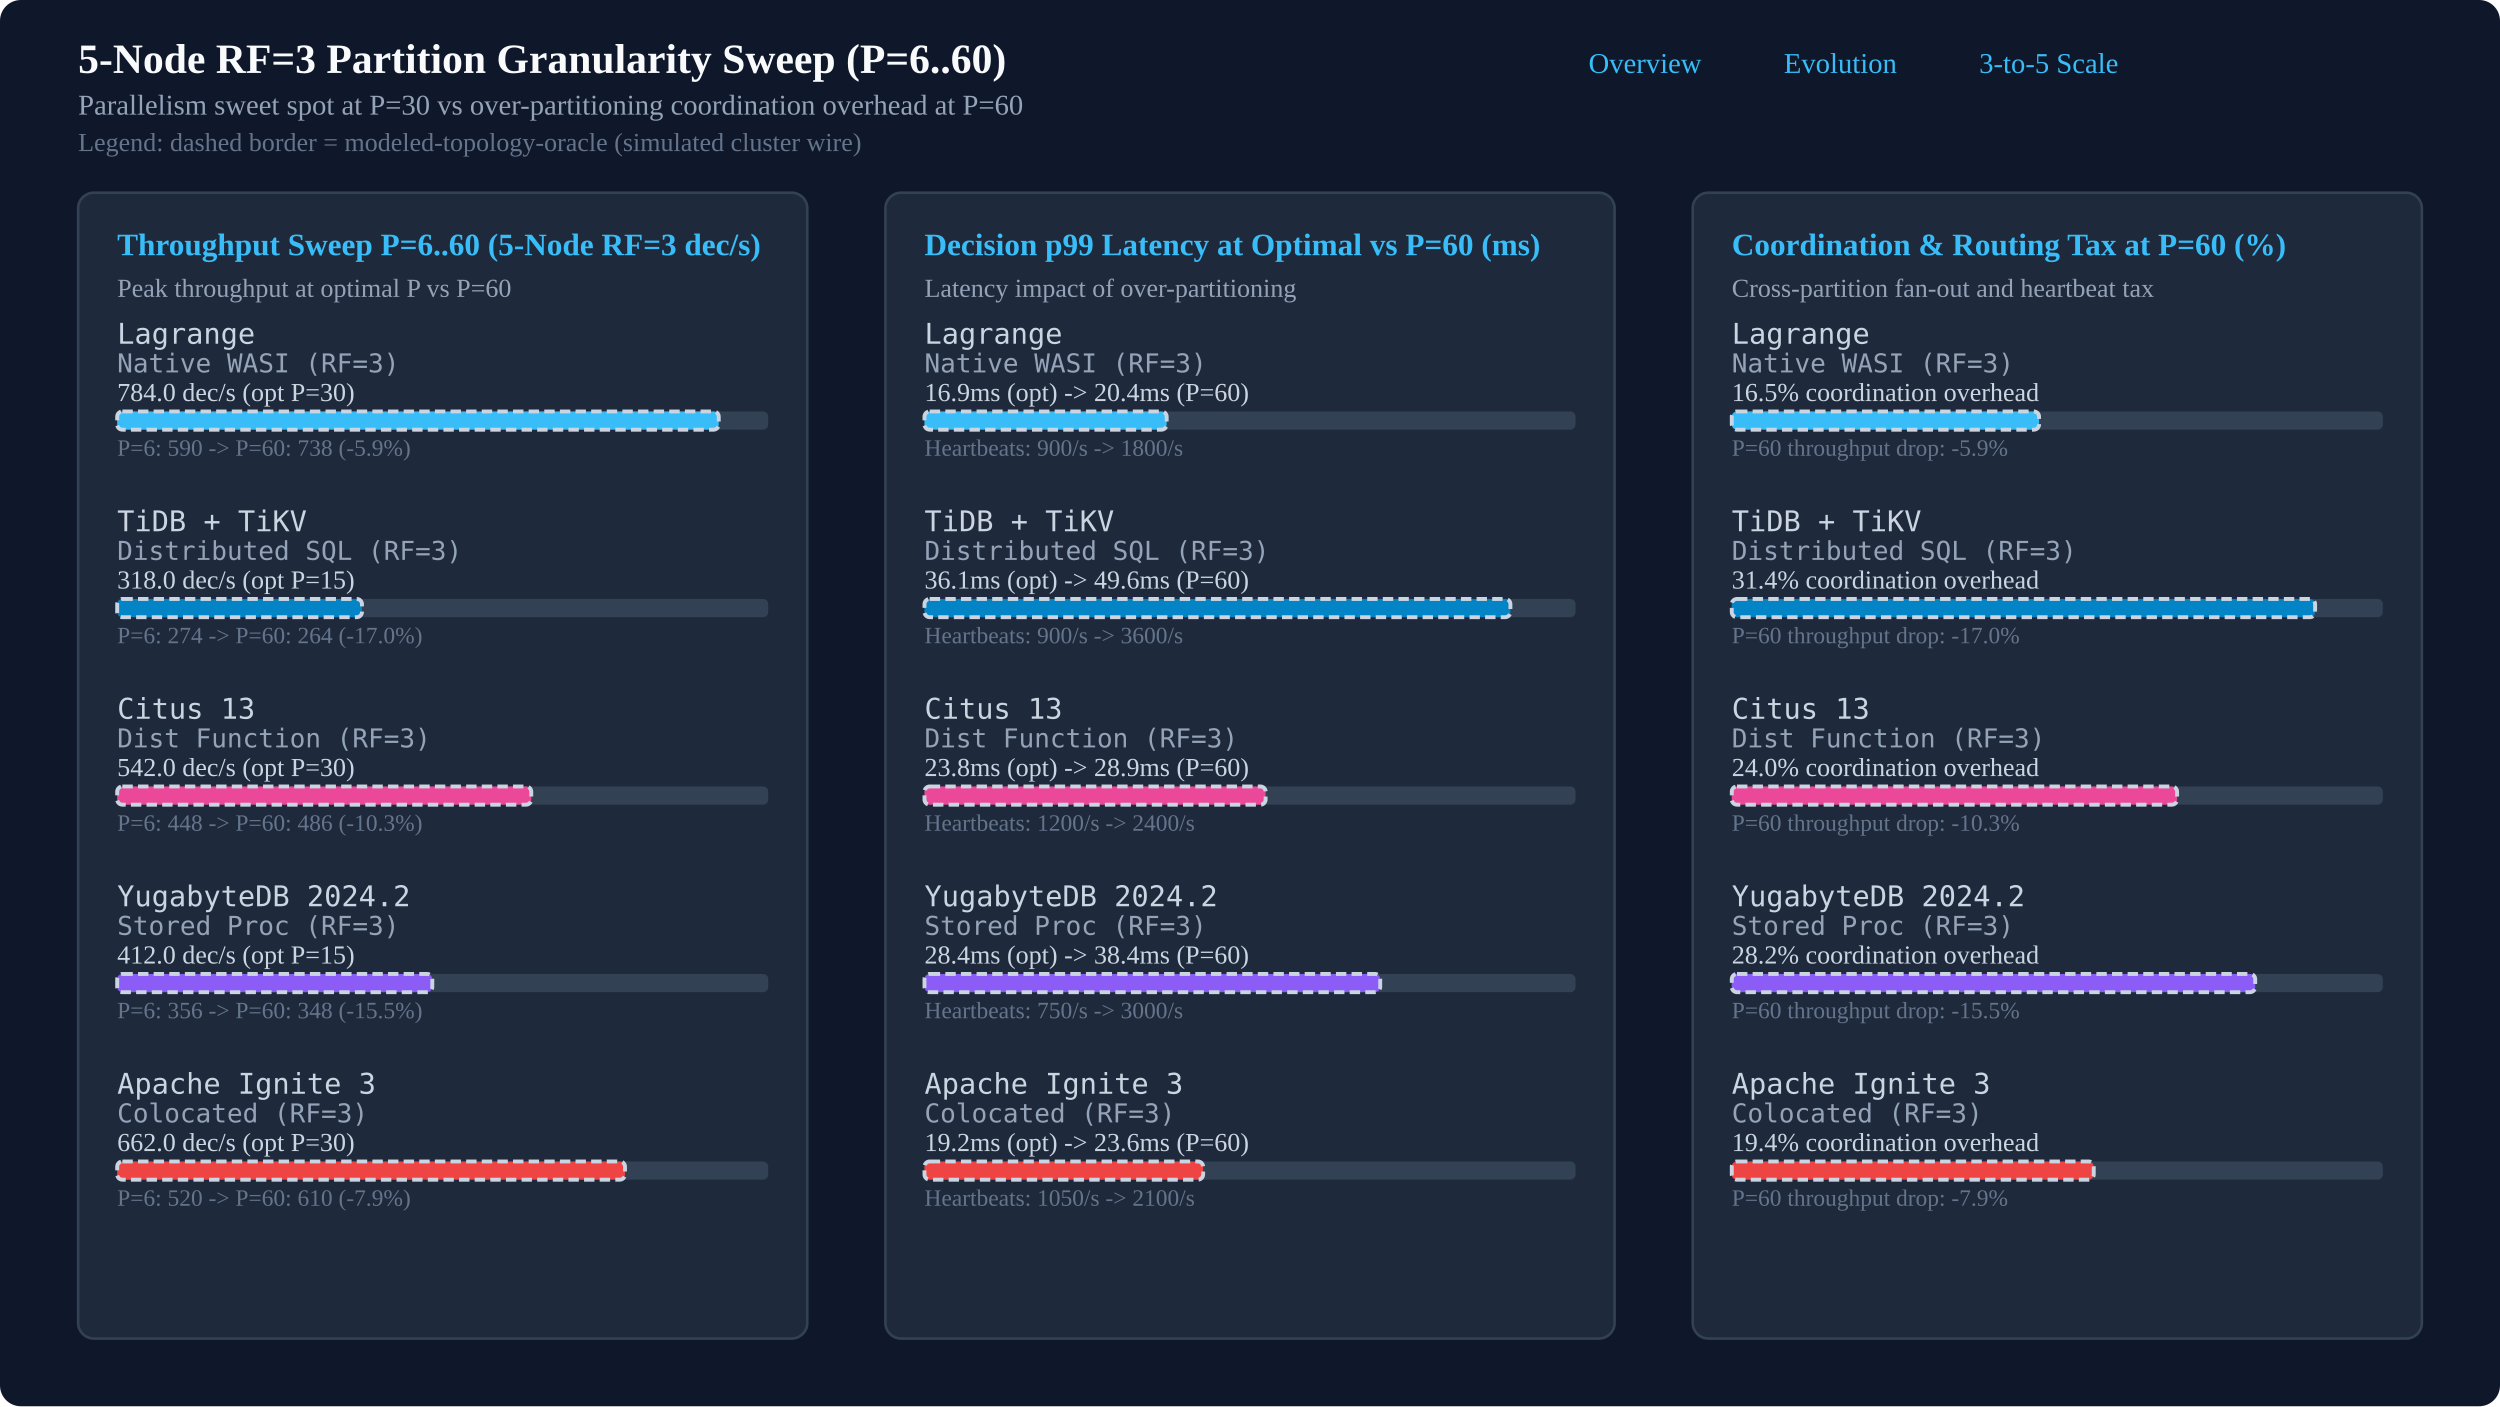
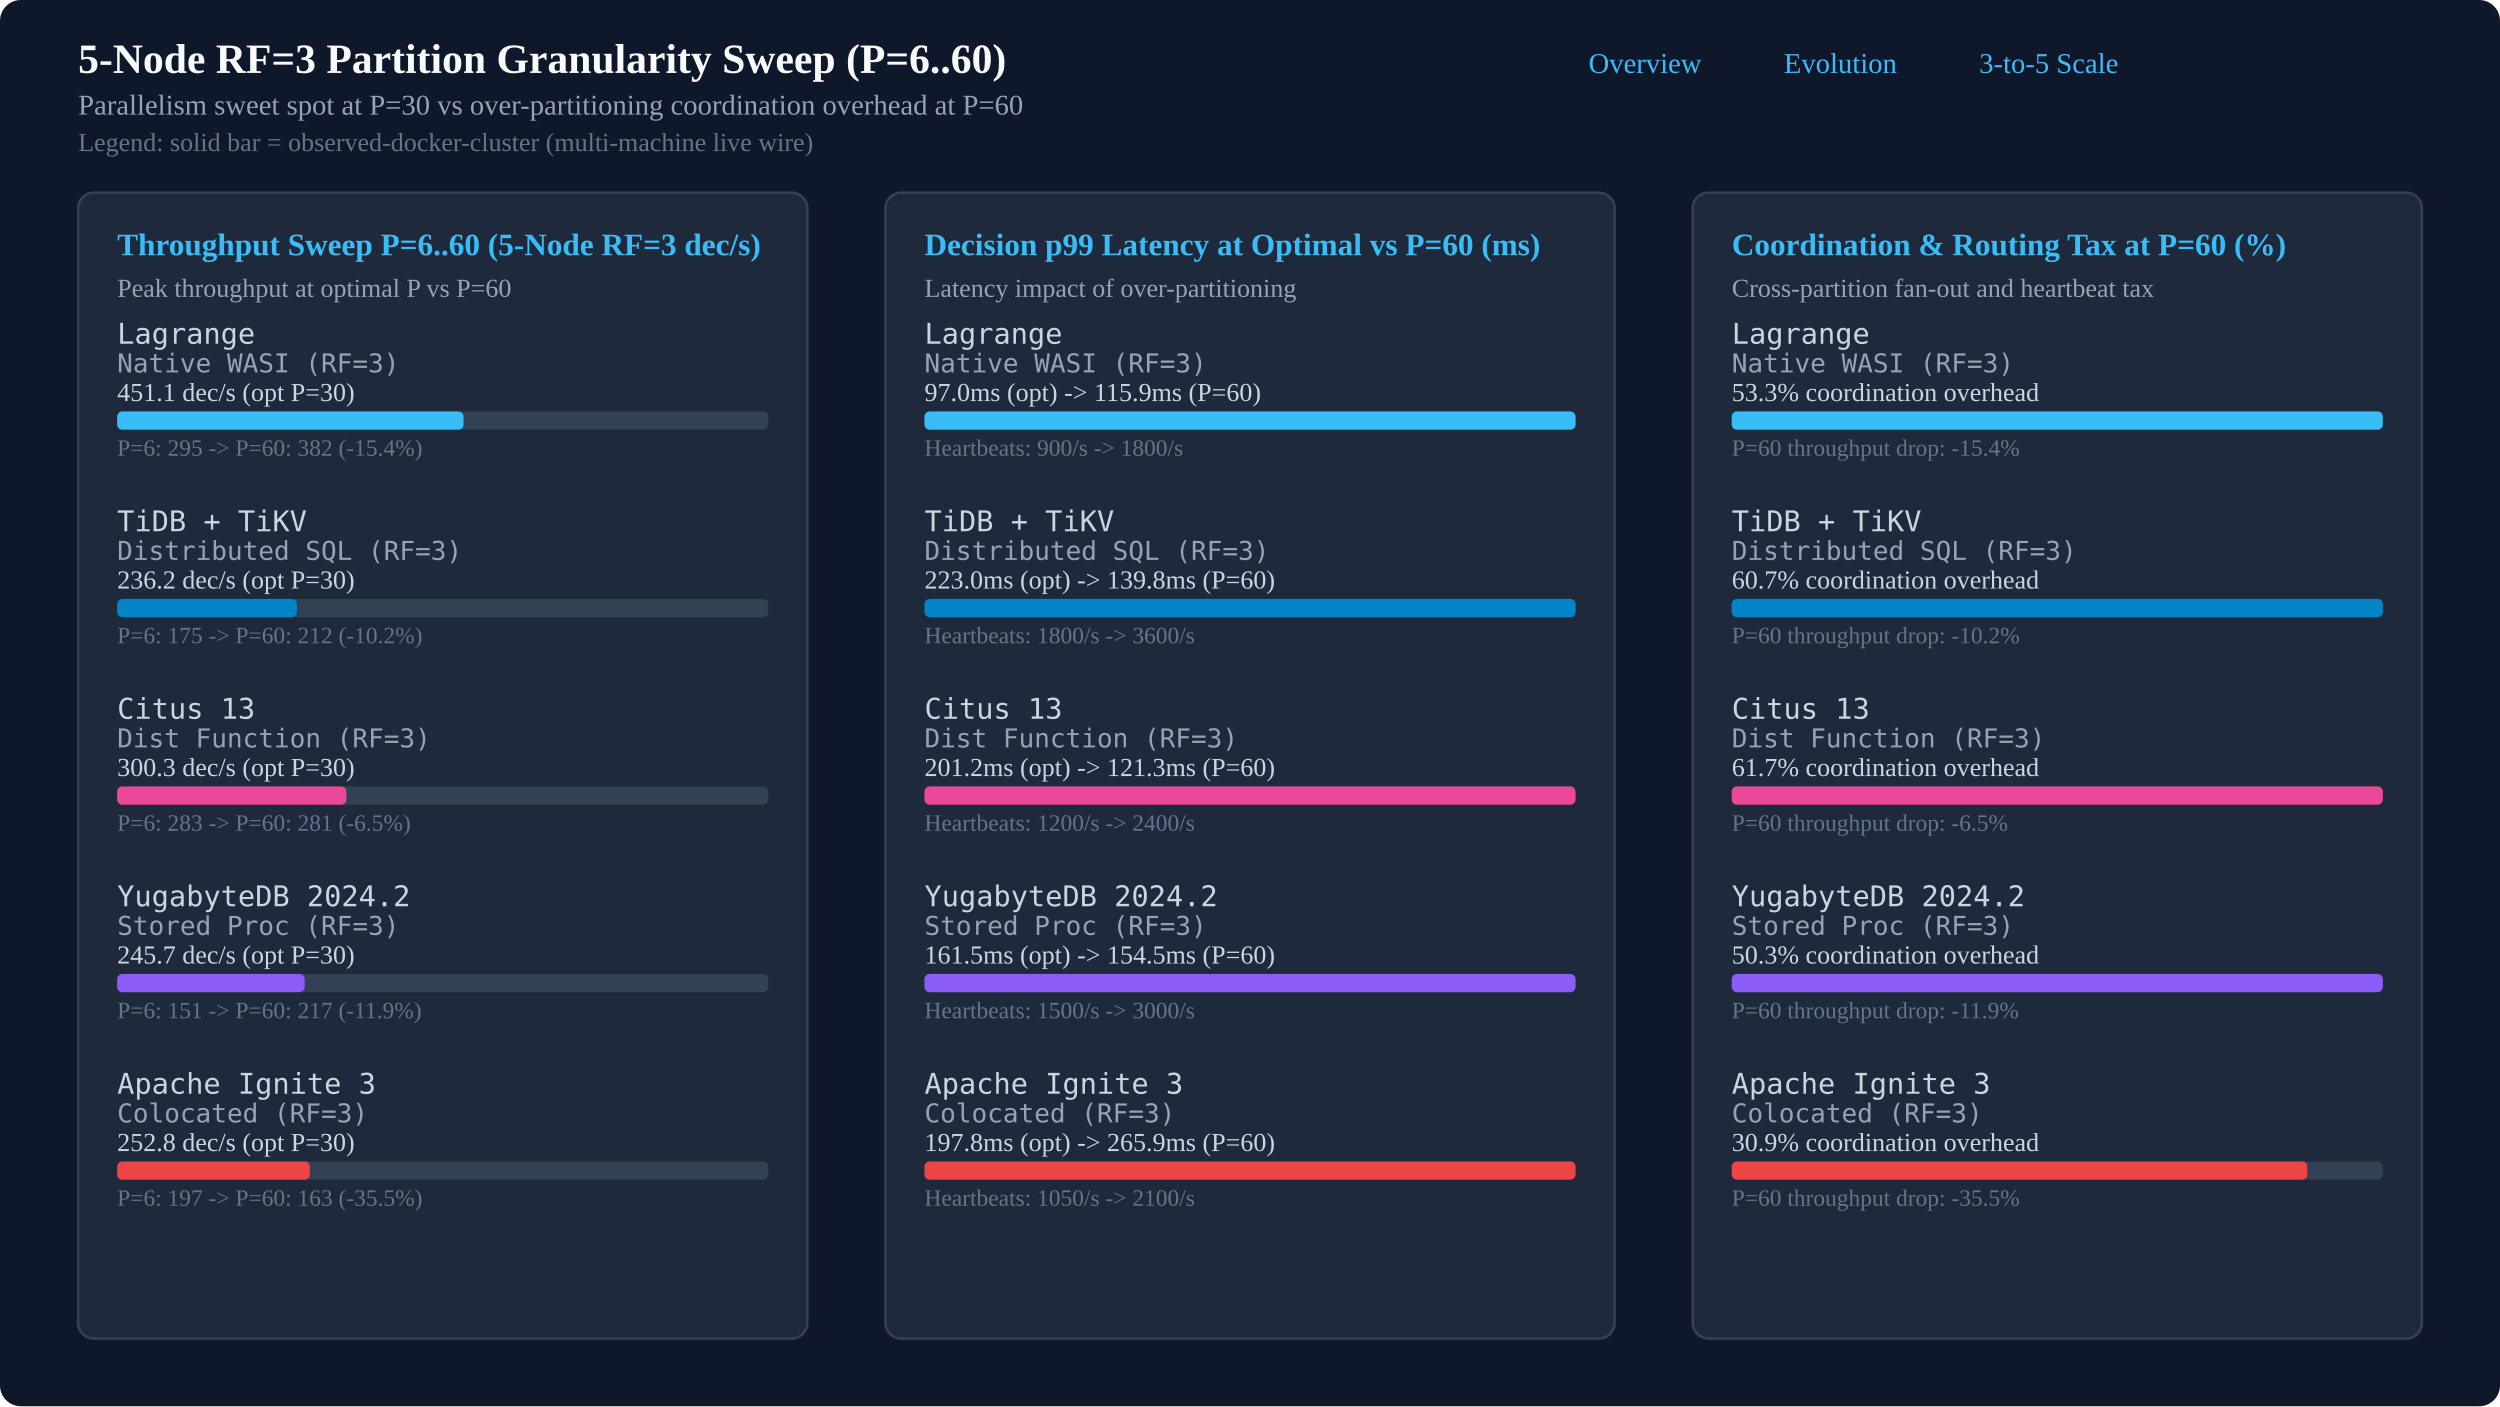
<svg xmlns="http://www.w3.org/2000/svg" viewBox="0 0 960 540" width="960" height="540">
  <rect width="960" height="540" fill="#0f172a" rx="8" />
  <text x="30" y="28" fill="#f8fafc" font-size="16" font-weight="bold">5-Node RF=3 Partition Granularity Sweep (P=6..60)</text>
  <text x="30" y="44" fill="#94a3b8" font-size="11">Parallelism sweet spot at P=30 vs over-partitioning coordination overhead at P=60</text>
-   <text x="30" y="58" fill="#64748b" font-size="10">Legend: dashed border = modeled-topology-oracle (simulated cluster wire)</text>
+   <text x="30" y="58" fill="#64748b" font-size="10">Legend: solid bar = observed-docker-cluster (multi-machine live wire)</text>
  <a href="README.md">
    <text x="610" y="28" fill="#38bdf8" font-size="11">Overview</text>
  </a>
  <a href="lagrange-metrics-evolution.md">
    <text x="685" y="28" fill="#38bdf8" font-size="11">Evolution</text>
  </a>
  <a href="scaleout-3to5-node-rf3-progress.md">
    <text x="760" y="28" fill="#38bdf8" font-size="11">3-to-5 Scale</text>
  </a>
  <rect x="30" y="74" width="280" height="440" fill="#1e293b" rx="6" stroke="#334155" />
  <text x="45" y="98" fill="#38bdf8" font-size="12" font-weight="bold">Throughput Sweep P=6..60 (5-Node RF=3 dec/s)</text>
  <text x="45" y="114" fill="#94a3b8" font-size="10">Peak throughput at optimal P vs P=60</text>
  <rect x="340" y="74" width="280" height="440" fill="#1e293b" rx="6" stroke="#334155" />
  <text x="355" y="98" fill="#38bdf8" font-size="12" font-weight="bold">Decision p99 Latency at Optimal vs P=60 (ms)</text>
  <text x="355" y="114" fill="#94a3b8" font-size="10">Latency impact of over-partitioning</text>
  <rect x="650" y="74" width="280" height="440" fill="#1e293b" rx="6" stroke="#334155" />
  <text x="665" y="98" fill="#38bdf8" font-size="12" font-weight="bold">Coordination &amp; Routing Tax at P=60 (%)</text>
  <text x="665" y="114" fill="#94a3b8" font-size="10">Cross-partition fan-out and heartbeat tax</text>
  <text x="45" y="132" fill="#cbd5e1" font-size="11" font-family="monospace">Lagrange</text>
  <text x="45" y="143" fill="#94a3b8" font-size="10" font-family="monospace">Native WASI (RF=3)</text>
-   <text x="45" y="154" fill="#cbd5e1" font-size="10">784.0 dec/s (opt P=30)</text>
+   <text x="45" y="154" fill="#cbd5e1" font-size="10">451.1 dec/s (opt P=30)</text>
  <rect x="45" y="158" width="250" height="7" fill="#334155" rx="2" />
-   <rect x="45" y="158" width="231" height="7" fill="#38bdf8" rx="2" stroke="#cbd5e1" stroke-width="1.5" stroke-dasharray="4,2" />
-   <text x="45" y="175" fill="#64748b" font-size="9">P=6: 590 -&gt; P=60: 738 (-5.9%)</text>
+   <rect x="45" y="158" width="133" height="7" fill="#38bdf8" rx="2" />
+   <text x="45" y="175" fill="#64748b" font-size="9">P=6: 295 -&gt; P=60: 382 (-15.4%)</text>
  <text x="45" y="204" fill="#cbd5e1" font-size="11" font-family="monospace">TiDB + TiKV</text>
  <text x="45" y="215" fill="#94a3b8" font-size="10" font-family="monospace">Distributed SQL (RF=3)</text>
-   <text x="45" y="226" fill="#cbd5e1" font-size="10">318.0 dec/s (opt P=15)</text>
+   <text x="45" y="226" fill="#cbd5e1" font-size="10">236.2 dec/s (opt P=30)</text>
  <rect x="45" y="230" width="250" height="7" fill="#334155" rx="2" />
-   <rect x="45" y="230" width="94" height="7" fill="#0284c7" rx="2" stroke="#cbd5e1" stroke-width="1.5" stroke-dasharray="4,2" />
-   <text x="45" y="247" fill="#64748b" font-size="9">P=6: 274 -&gt; P=60: 264 (-17.0%)</text>
+   <rect x="45" y="230" width="69" height="7" fill="#0284c7" rx="2" />
+   <text x="45" y="247" fill="#64748b" font-size="9">P=6: 175 -&gt; P=60: 212 (-10.2%)</text>
  <text x="45" y="276" fill="#cbd5e1" font-size="11" font-family="monospace">Citus 13</text>
  <text x="45" y="287" fill="#94a3b8" font-size="10" font-family="monospace">Dist Function (RF=3)</text>
-   <text x="45" y="298" fill="#cbd5e1" font-size="10">542.0 dec/s (opt P=30)</text>
+   <text x="45" y="298" fill="#cbd5e1" font-size="10">300.3 dec/s (opt P=30)</text>
  <rect x="45" y="302" width="250" height="7" fill="#334155" rx="2" />
-   <rect x="45" y="302" width="159" height="7" fill="#ec4899" rx="2" stroke="#cbd5e1" stroke-width="1.5" stroke-dasharray="4,2" />
-   <text x="45" y="319" fill="#64748b" font-size="9">P=6: 448 -&gt; P=60: 486 (-10.3%)</text>
+   <rect x="45" y="302" width="88" height="7" fill="#ec4899" rx="2" />
+   <text x="45" y="319" fill="#64748b" font-size="9">P=6: 283 -&gt; P=60: 281 (-6.5%)</text>
  <text x="45" y="348" fill="#cbd5e1" font-size="11" font-family="monospace">YugabyteDB 2024.2</text>
  <text x="45" y="359" fill="#94a3b8" font-size="10" font-family="monospace">Stored Proc (RF=3)</text>
-   <text x="45" y="370" fill="#cbd5e1" font-size="10">412.0 dec/s (opt P=15)</text>
+   <text x="45" y="370" fill="#cbd5e1" font-size="10">245.7 dec/s (opt P=30)</text>
  <rect x="45" y="374" width="250" height="7" fill="#334155" rx="2" />
-   <rect x="45" y="374" width="121" height="7" fill="#8b5cf6" rx="2" stroke="#cbd5e1" stroke-width="1.5" stroke-dasharray="4,2" />
-   <text x="45" y="391" fill="#64748b" font-size="9">P=6: 356 -&gt; P=60: 348 (-15.5%)</text>
+   <rect x="45" y="374" width="72" height="7" fill="#8b5cf6" rx="2" />
+   <text x="45" y="391" fill="#64748b" font-size="9">P=6: 151 -&gt; P=60: 217 (-11.9%)</text>
  <text x="45" y="420" fill="#cbd5e1" font-size="11" font-family="monospace">Apache Ignite 3</text>
  <text x="45" y="431" fill="#94a3b8" font-size="10" font-family="monospace">Colocated (RF=3)</text>
-   <text x="45" y="442" fill="#cbd5e1" font-size="10">662.0 dec/s (opt P=30)</text>
+   <text x="45" y="442" fill="#cbd5e1" font-size="10">252.8 dec/s (opt P=30)</text>
  <rect x="45" y="446" width="250" height="7" fill="#334155" rx="2" />
-   <rect x="45" y="446" width="195" height="7" fill="#ef4444" rx="2" stroke="#cbd5e1" stroke-width="1.5" stroke-dasharray="4,2" />
-   <text x="45" y="463" fill="#64748b" font-size="9">P=6: 520 -&gt; P=60: 610 (-7.9%)</text>
+   <rect x="45" y="446" width="74" height="7" fill="#ef4444" rx="2" />
+   <text x="45" y="463" fill="#64748b" font-size="9">P=6: 197 -&gt; P=60: 163 (-35.5%)</text>
  <text x="355" y="132" fill="#cbd5e1" font-size="11" font-family="monospace">Lagrange</text>
  <text x="355" y="143" fill="#94a3b8" font-size="10" font-family="monospace">Native WASI (RF=3)</text>
-   <text x="355" y="154" fill="#cbd5e1" font-size="10">16.9ms (opt) -&gt; 20.4ms (P=60)</text>
+   <text x="355" y="154" fill="#cbd5e1" font-size="10">97.0ms (opt) -&gt; 115.9ms (P=60)</text>
  <rect x="355" y="158" width="250" height="7" fill="#334155" rx="2" />
-   <rect x="355" y="158" width="93" height="7" fill="#38bdf8" rx="2" stroke="#cbd5e1" stroke-width="1.5" stroke-dasharray="4,2" />
+   <rect x="355" y="158" width="250" height="7" fill="#38bdf8" rx="2" />
  <text x="355" y="175" fill="#64748b" font-size="9">Heartbeats: 900/s -&gt; 1800/s</text>
  <text x="355" y="204" fill="#cbd5e1" font-size="11" font-family="monospace">TiDB + TiKV</text>
  <text x="355" y="215" fill="#94a3b8" font-size="10" font-family="monospace">Distributed SQL (RF=3)</text>
-   <text x="355" y="226" fill="#cbd5e1" font-size="10">36.1ms (opt) -&gt; 49.6ms (P=60)</text>
+   <text x="355" y="226" fill="#cbd5e1" font-size="10">223.0ms (opt) -&gt; 139.8ms (P=60)</text>
  <rect x="355" y="230" width="250" height="7" fill="#334155" rx="2" />
-   <rect x="355" y="230" width="225" height="7" fill="#0284c7" rx="2" stroke="#cbd5e1" stroke-width="1.5" stroke-dasharray="4,2" />
-   <text x="355" y="247" fill="#64748b" font-size="9">Heartbeats: 900/s -&gt; 3600/s</text>
+   <rect x="355" y="230" width="250" height="7" fill="#0284c7" rx="2" />
+   <text x="355" y="247" fill="#64748b" font-size="9">Heartbeats: 1800/s -&gt; 3600/s</text>
  <text x="355" y="276" fill="#cbd5e1" font-size="11" font-family="monospace">Citus 13</text>
  <text x="355" y="287" fill="#94a3b8" font-size="10" font-family="monospace">Dist Function (RF=3)</text>
-   <text x="355" y="298" fill="#cbd5e1" font-size="10">23.8ms (opt) -&gt; 28.9ms (P=60)</text>
+   <text x="355" y="298" fill="#cbd5e1" font-size="10">201.2ms (opt) -&gt; 121.3ms (P=60)</text>
  <rect x="355" y="302" width="250" height="7" fill="#334155" rx="2" />
-   <rect x="355" y="302" width="131" height="7" fill="#ec4899" rx="2" stroke="#cbd5e1" stroke-width="1.5" stroke-dasharray="4,2" />
+   <rect x="355" y="302" width="250" height="7" fill="#ec4899" rx="2" />
  <text x="355" y="319" fill="#64748b" font-size="9">Heartbeats: 1200/s -&gt; 2400/s</text>
  <text x="355" y="348" fill="#cbd5e1" font-size="11" font-family="monospace">YugabyteDB 2024.2</text>
  <text x="355" y="359" fill="#94a3b8" font-size="10" font-family="monospace">Stored Proc (RF=3)</text>
-   <text x="355" y="370" fill="#cbd5e1" font-size="10">28.4ms (opt) -&gt; 38.4ms (P=60)</text>
+   <text x="355" y="370" fill="#cbd5e1" font-size="10">161.5ms (opt) -&gt; 154.5ms (P=60)</text>
  <rect x="355" y="374" width="250" height="7" fill="#334155" rx="2" />
-   <rect x="355" y="374" width="175" height="7" fill="#8b5cf6" rx="2" stroke="#cbd5e1" stroke-width="1.5" stroke-dasharray="4,2" />
-   <text x="355" y="391" fill="#64748b" font-size="9">Heartbeats: 750/s -&gt; 3000/s</text>
+   <rect x="355" y="374" width="250" height="7" fill="#8b5cf6" rx="2" />
+   <text x="355" y="391" fill="#64748b" font-size="9">Heartbeats: 1500/s -&gt; 3000/s</text>
  <text x="355" y="420" fill="#cbd5e1" font-size="11" font-family="monospace">Apache Ignite 3</text>
  <text x="355" y="431" fill="#94a3b8" font-size="10" font-family="monospace">Colocated (RF=3)</text>
-   <text x="355" y="442" fill="#cbd5e1" font-size="10">19.2ms (opt) -&gt; 23.6ms (P=60)</text>
+   <text x="355" y="442" fill="#cbd5e1" font-size="10">197.8ms (opt) -&gt; 265.9ms (P=60)</text>
  <rect x="355" y="446" width="250" height="7" fill="#334155" rx="2" />
-   <rect x="355" y="446" width="107" height="7" fill="#ef4444" rx="2" stroke="#cbd5e1" stroke-width="1.5" stroke-dasharray="4,2" />
+   <rect x="355" y="446" width="250" height="7" fill="#ef4444" rx="2" />
  <text x="355" y="463" fill="#64748b" font-size="9">Heartbeats: 1050/s -&gt; 2100/s</text>
  <text x="665" y="132" fill="#cbd5e1" font-size="11" font-family="monospace">Lagrange</text>
  <text x="665" y="143" fill="#94a3b8" font-size="10" font-family="monospace">Native WASI (RF=3)</text>
-   <text x="665" y="154" fill="#cbd5e1" font-size="10">16.5% coordination overhead</text>
+   <text x="665" y="154" fill="#cbd5e1" font-size="10">53.3% coordination overhead</text>
  <rect x="665" y="158" width="250" height="7" fill="#334155" rx="2" />
-   <rect x="665" y="158" width="118" height="7" fill="#38bdf8" rx="2" stroke="#cbd5e1" stroke-width="1.5" stroke-dasharray="4,2" />
-   <text x="665" y="175" fill="#64748b" font-size="9">P=60 throughput drop: -5.9%</text>
+   <rect x="665" y="158" width="250" height="7" fill="#38bdf8" rx="2" />
+   <text x="665" y="175" fill="#64748b" font-size="9">P=60 throughput drop: -15.4%</text>
  <text x="665" y="204" fill="#cbd5e1" font-size="11" font-family="monospace">TiDB + TiKV</text>
  <text x="665" y="215" fill="#94a3b8" font-size="10" font-family="monospace">Distributed SQL (RF=3)</text>
-   <text x="665" y="226" fill="#cbd5e1" font-size="10">31.4% coordination overhead</text>
+   <text x="665" y="226" fill="#cbd5e1" font-size="10">60.7% coordination overhead</text>
  <rect x="665" y="230" width="250" height="7" fill="#334155" rx="2" />
-   <rect x="665" y="230" width="224" height="7" fill="#0284c7" rx="2" stroke="#cbd5e1" stroke-width="1.5" stroke-dasharray="4,2" />
-   <text x="665" y="247" fill="#64748b" font-size="9">P=60 throughput drop: -17.0%</text>
+   <rect x="665" y="230" width="250" height="7" fill="#0284c7" rx="2" />
+   <text x="665" y="247" fill="#64748b" font-size="9">P=60 throughput drop: -10.2%</text>
  <text x="665" y="276" fill="#cbd5e1" font-size="11" font-family="monospace">Citus 13</text>
  <text x="665" y="287" fill="#94a3b8" font-size="10" font-family="monospace">Dist Function (RF=3)</text>
-   <text x="665" y="298" fill="#cbd5e1" font-size="10">24.0% coordination overhead</text>
+   <text x="665" y="298" fill="#cbd5e1" font-size="10">61.7% coordination overhead</text>
  <rect x="665" y="302" width="250" height="7" fill="#334155" rx="2" />
-   <rect x="665" y="302" width="171" height="7" fill="#ec4899" rx="2" stroke="#cbd5e1" stroke-width="1.5" stroke-dasharray="4,2" />
-   <text x="665" y="319" fill="#64748b" font-size="9">P=60 throughput drop: -10.3%</text>
+   <rect x="665" y="302" width="250" height="7" fill="#ec4899" rx="2" />
+   <text x="665" y="319" fill="#64748b" font-size="9">P=60 throughput drop: -6.5%</text>
  <text x="665" y="348" fill="#cbd5e1" font-size="11" font-family="monospace">YugabyteDB 2024.2</text>
  <text x="665" y="359" fill="#94a3b8" font-size="10" font-family="monospace">Stored Proc (RF=3)</text>
-   <text x="665" y="370" fill="#cbd5e1" font-size="10">28.2% coordination overhead</text>
+   <text x="665" y="370" fill="#cbd5e1" font-size="10">50.3% coordination overhead</text>
  <rect x="665" y="374" width="250" height="7" fill="#334155" rx="2" />
-   <rect x="665" y="374" width="201" height="7" fill="#8b5cf6" rx="2" stroke="#cbd5e1" stroke-width="1.5" stroke-dasharray="4,2" />
-   <text x="665" y="391" fill="#64748b" font-size="9">P=60 throughput drop: -15.5%</text>
+   <rect x="665" y="374" width="250" height="7" fill="#8b5cf6" rx="2" />
+   <text x="665" y="391" fill="#64748b" font-size="9">P=60 throughput drop: -11.9%</text>
  <text x="665" y="420" fill="#cbd5e1" font-size="11" font-family="monospace">Apache Ignite 3</text>
  <text x="665" y="431" fill="#94a3b8" font-size="10" font-family="monospace">Colocated (RF=3)</text>
-   <text x="665" y="442" fill="#cbd5e1" font-size="10">19.4% coordination overhead</text>
+   <text x="665" y="442" fill="#cbd5e1" font-size="10">30.9% coordination overhead</text>
  <rect x="665" y="446" width="250" height="7" fill="#334155" rx="2" />
-   <rect x="665" y="446" width="139" height="7" fill="#ef4444" rx="2" stroke="#cbd5e1" stroke-width="1.5" stroke-dasharray="4,2" />
-   <text x="665" y="463" fill="#64748b" font-size="9">P=60 throughput drop: -7.9%</text>
+   <rect x="665" y="446" width="221" height="7" fill="#ef4444" rx="2" />
+   <text x="665" y="463" fill="#64748b" font-size="9">P=60 throughput drop: -35.5%</text>
</svg>
